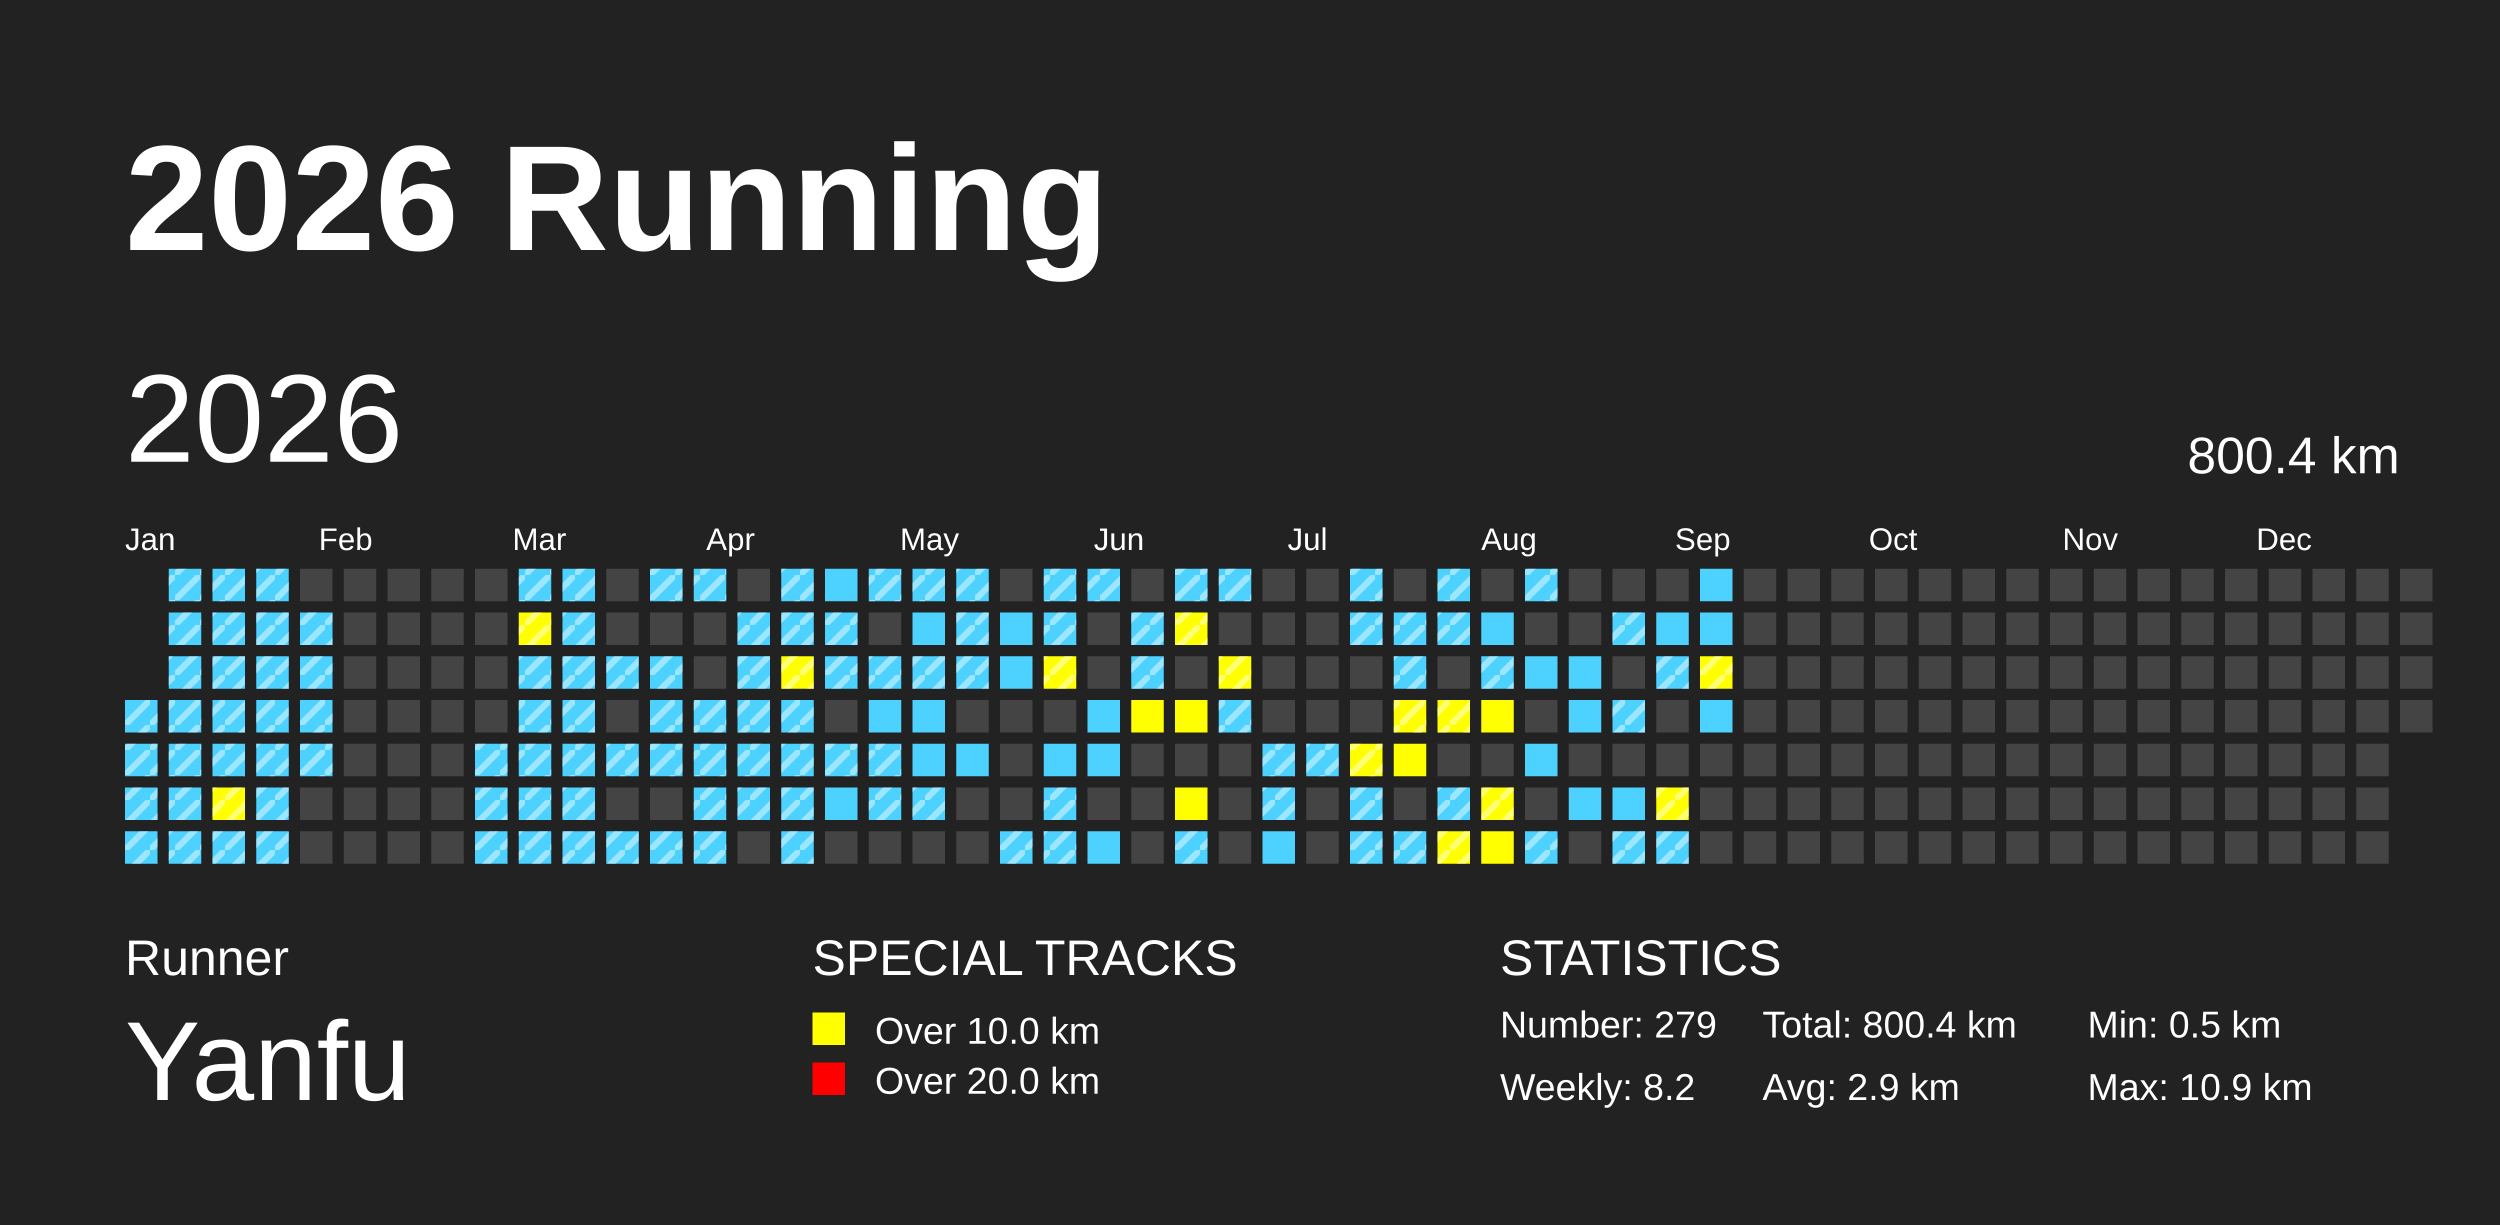
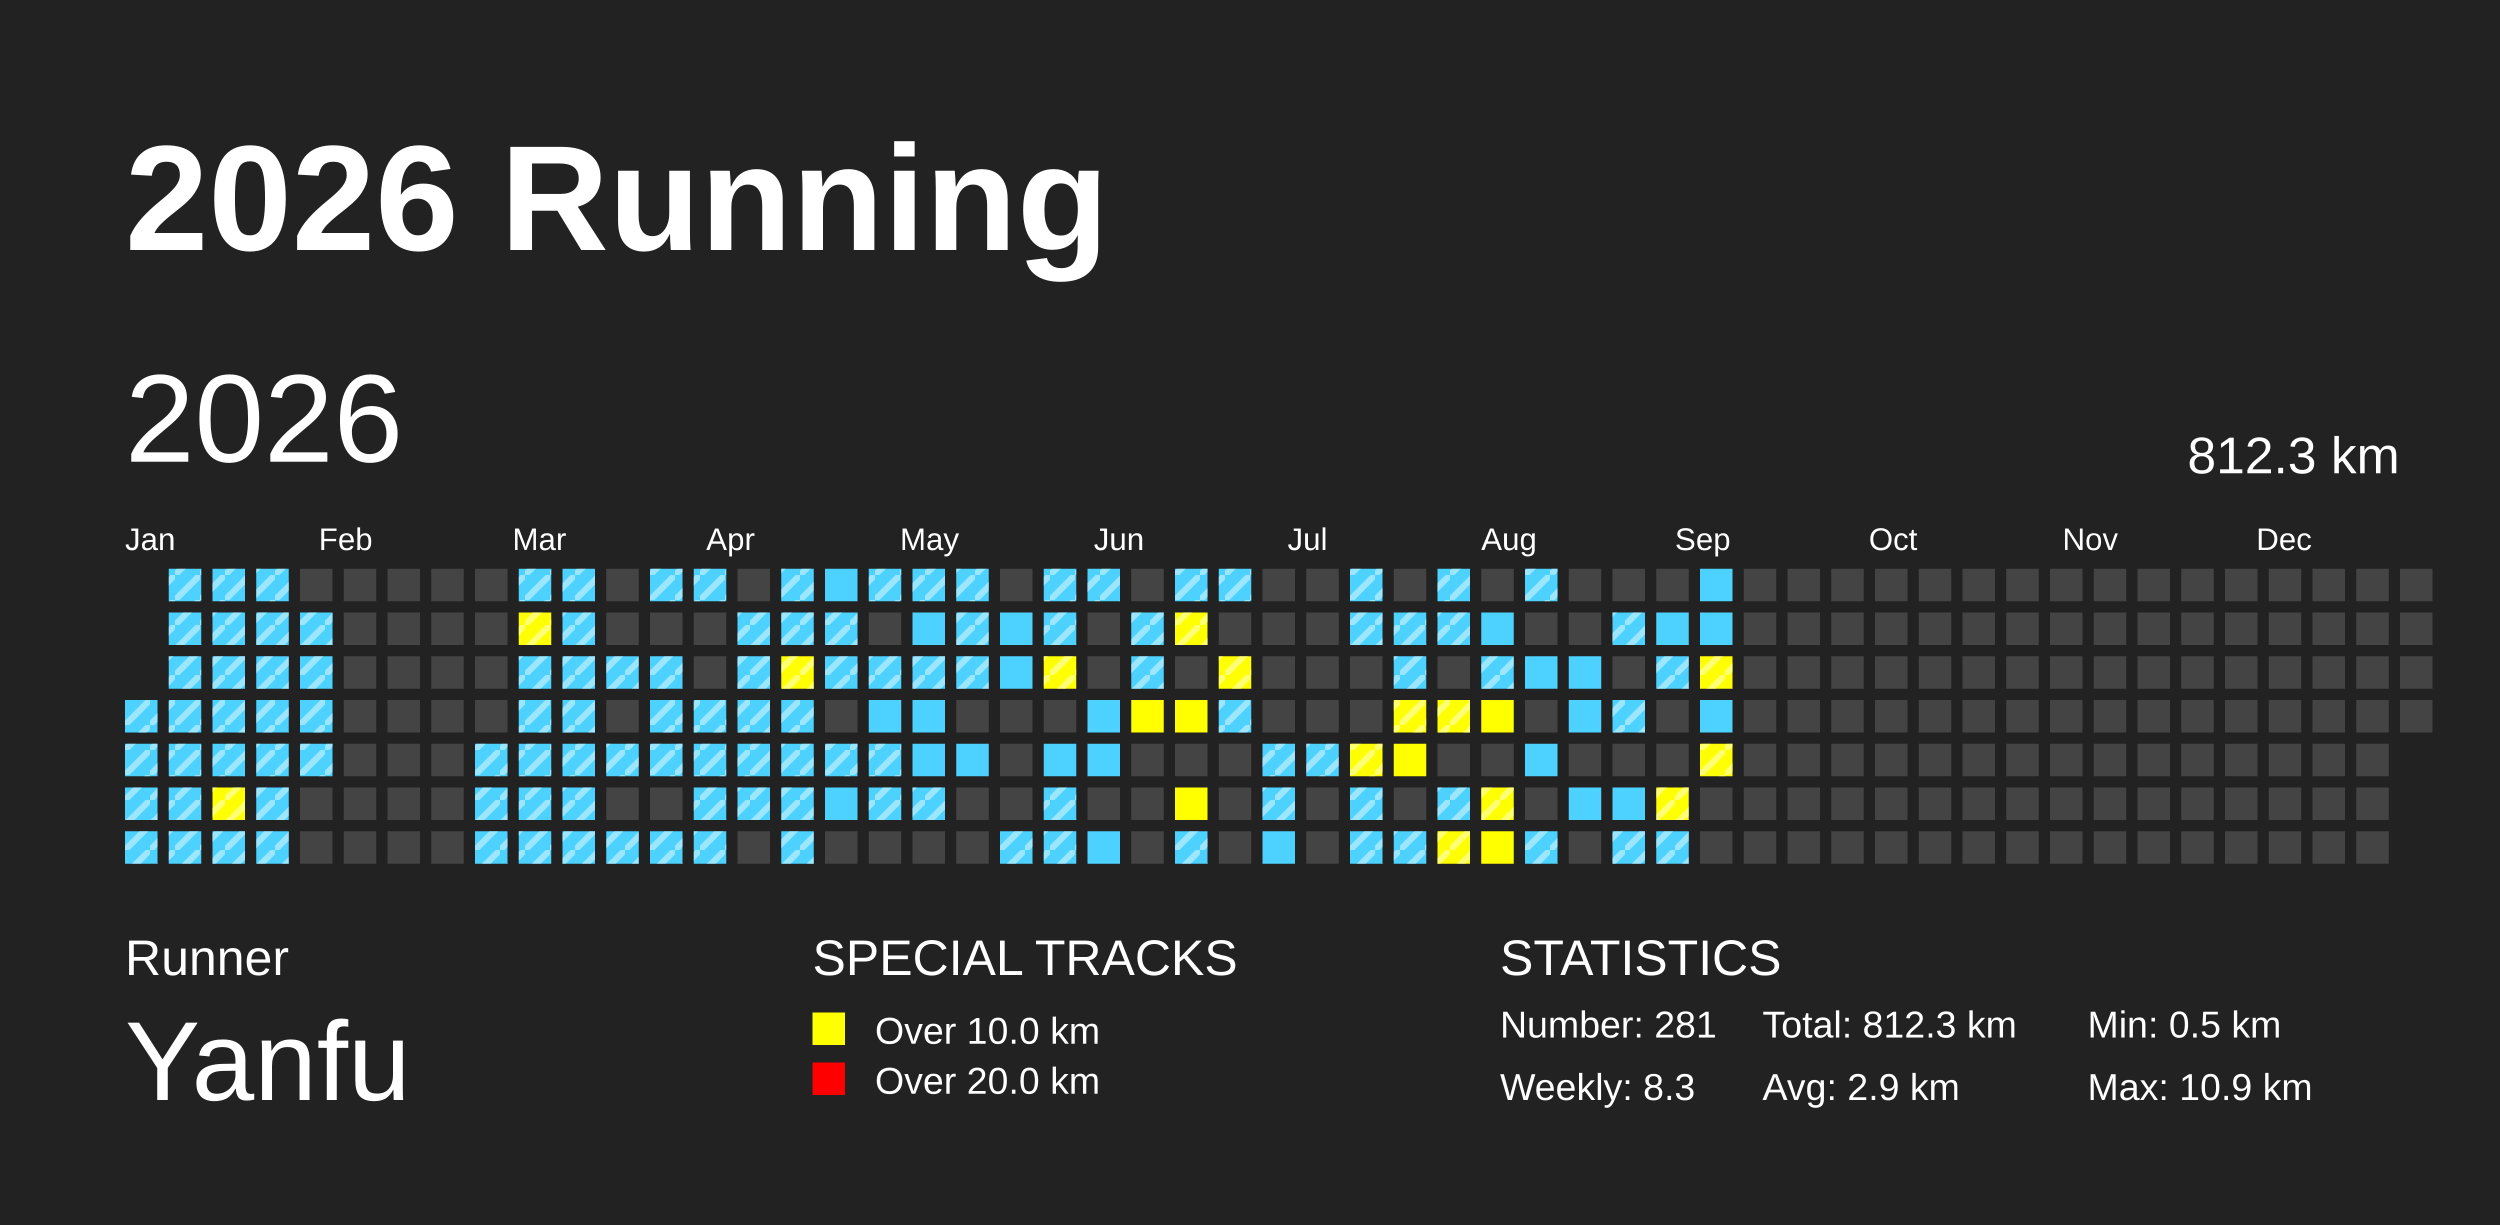
<svg xmlns="http://www.w3.org/2000/svg" baseProfile="full" height="98mm" version="1.1" viewBox="0,0,200,98" width="200mm">
  <defs>
    <pattern height="2" id="indoor-stripe" patternUnits="userSpaceOnUse" width="2">
      <line stroke="white" stroke-opacity="0.45" stroke-width="0.5" x1="0" x2="2" y1="2" y2="0" />
    </pattern>
  </defs>
  <rect fill="#222222" height="98" width="200" x="0" y="0" />
  <text fill="#FFFFFF" style="font-size:12px; font-family:Arial; font-weight:bold;" x="10" y="20">2026 Running</text>
  <text fill="#FFFFFF" style="font-size:4px; font-family:Arial" x="10" y="78">Runner</text>
  <text fill="#FFFFFF" style="font-size:9px; font-family:Arial" x="10" y="88">Yanfu</text>
  <text fill="#FFFFFF" style="font-size:4px; font-family:Arial" x="65" y="78">SPECIAL TRACKS</text>
  <rect fill="yellow" height="2.6" width="2.6" x="65" y="81" />
  <text fill="#FFFFFF" style="font-size:3px; font-family:Arial" x="70" y="83.5">Over 10.0 km</text>
  <rect fill="red" height="2.6" width="2.6" x="65" y="85" />
  <text fill="#FFFFFF" style="font-size:3px; font-family:Arial" x="70" y="87.5">Over 20.0 km</text>
  <text fill="#FFFFFF" style="font-size:4px; font-family:Arial" x="120" y="78">STATISTICS</text>
-   <text fill="#FFFFFF" style="font-size:3px; font-family:Arial" x="120" y="83">Number: 279</text>
-   <text fill="#FFFFFF" style="font-size:3px; font-family:Arial" x="120" y="88">Weekly: 8.2</text>
-   <text fill="#FFFFFF" style="font-size:3px; font-family:Arial" x="141" y="83">Total: 800.4 km</text>
+   <text fill="#FFFFFF" style="font-size:3px; font-family:Arial" x="120" y="83">Number: 281</text>
+   <text fill="#FFFFFF" style="font-size:3px; font-family:Arial" x="120" y="88">Weekly: 8.3</text>
+   <text fill="#FFFFFF" style="font-size:3px; font-family:Arial" x="141" y="83">Total: 812.3 km</text>
  <text fill="#FFFFFF" style="font-size:3px; font-family:Arial" x="141" y="88">Avg: 2.9 km</text>
  <text fill="#FFFFFF" style="font-size:3px; font-family:Arial" x="167" y="83">Min: 0.5 km</text>
  <text fill="#FFFFFF" style="font-size:3px; font-family:Arial" x="167" y="88">Max: 10.9 km</text>
  <text dominant-baseline="hanging" fill="#FFFFFF" style="font-size:10.0px; font-family:Arial;" x="10" y="30">2026</text>
-   <text dominant-baseline="hanging" fill="#FFFFFF" style="font-size:4.125px; font-family:Arial;" x="175" y="35">800.4 km</text>
+   <text dominant-baseline="hanging" fill="#FFFFFF" style="font-size:4.125px; font-family:Arial;" x="175" y="35">812.3 km</text>
  <text fill="#FFFFFF" style="font-size:2.5px; font-family:Arial" x="10.0" y="44">Jan</text>
  <text fill="#FFFFFF" style="font-size:2.5px; font-family:Arial" x="25.5" y="44">Feb</text>
  <text fill="#FFFFFF" style="font-size:2.5px; font-family:Arial" x="41.0" y="44">Mar</text>
  <text fill="#FFFFFF" style="font-size:2.5px; font-family:Arial" x="56.5" y="44">Apr</text>
  <text fill="#FFFFFF" style="font-size:2.5px; font-family:Arial" x="72.0" y="44">May</text>
  <text fill="#FFFFFF" style="font-size:2.5px; font-family:Arial" x="87.5" y="44">Jun</text>
  <text fill="#FFFFFF" style="font-size:2.5px; font-family:Arial" x="103.0" y="44">Jul</text>
  <text fill="#FFFFFF" style="font-size:2.5px; font-family:Arial" x="118.5" y="44">Aug</text>
  <text fill="#FFFFFF" style="font-size:2.5px; font-family:Arial" x="134.0" y="44">Sep</text>
  <text fill="#FFFFFF" style="font-size:2.5px; font-family:Arial" x="149.5" y="44">Oct</text>
  <text fill="#FFFFFF" style="font-size:2.5px; font-family:Arial" x="165.0" y="44">Nov</text>
  <text fill="#FFFFFF" style="font-size:2.5px; font-family:Arial" x="180.5" y="44">Dec</text>
  <rect fill="#4DD2FF" height="2.6" width="2.6" x="10.0" y="56.0" />
  <rect fill="url(#indoor-stripe)" height="2.6" width="2.6" x="10.0" y="56.0" />
  <rect fill="#4DD2FF" height="2.6" width="2.6" x="10.0" y="59.5" />
  <rect fill="url(#indoor-stripe)" height="2.6" width="2.6" x="10.0" y="59.5" />
  <rect fill="#4DD2FF" height="2.6" width="2.6" x="10.0" y="63.0" />
  <rect fill="url(#indoor-stripe)" height="2.6" width="2.6" x="10.0" y="63.0" />
  <rect fill="#4DD2FF" height="2.6" width="2.6" x="10.0" y="66.5" />
  <rect fill="url(#indoor-stripe)" height="2.6" width="2.6" x="10.0" y="66.5" />
  <rect fill="#4DD2FF" height="2.6" width="2.6" x="13.5" y="45.5" />
  <rect fill="url(#indoor-stripe)" height="2.6" width="2.6" x="13.5" y="45.5" />
  <rect fill="#4DD2FF" height="2.6" width="2.6" x="13.5" y="49.0" />
  <rect fill="url(#indoor-stripe)" height="2.6" width="2.6" x="13.5" y="49.0" />
  <rect fill="#4DD2FF" height="2.6" width="2.6" x="13.5" y="52.5" />
  <rect fill="url(#indoor-stripe)" height="2.6" width="2.6" x="13.5" y="52.5" />
  <rect fill="#4DD2FF" height="2.6" width="2.6" x="13.5" y="56.0" />
  <rect fill="url(#indoor-stripe)" height="2.6" width="2.6" x="13.5" y="56.0" />
  <rect fill="#4DD2FF" height="2.6" width="2.6" x="13.5" y="59.5" />
  <rect fill="url(#indoor-stripe)" height="2.6" width="2.6" x="13.5" y="59.5" />
  <rect fill="#4DD2FF" height="2.6" width="2.6" x="13.5" y="63.0" />
  <rect fill="url(#indoor-stripe)" height="2.6" width="2.6" x="13.5" y="63.0" />
  <rect fill="#4DD2FF" height="2.6" width="2.6" x="13.5" y="66.5" />
  <rect fill="url(#indoor-stripe)" height="2.6" width="2.6" x="13.5" y="66.5" />
  <rect fill="#4DD2FF" height="2.6" width="2.6" x="17.0" y="45.5" />
  <rect fill="url(#indoor-stripe)" height="2.6" width="2.6" x="17.0" y="45.5" />
  <rect fill="#4DD2FF" height="2.6" width="2.6" x="17.0" y="49.0" />
  <rect fill="url(#indoor-stripe)" height="2.6" width="2.6" x="17.0" y="49.0" />
  <rect fill="#4DD2FF" height="2.6" width="2.6" x="17.0" y="52.5" />
  <rect fill="url(#indoor-stripe)" height="2.6" width="2.6" x="17.0" y="52.5" />
  <rect fill="#4DD2FF" height="2.6" width="2.6" x="17.0" y="56.0" />
  <rect fill="url(#indoor-stripe)" height="2.6" width="2.6" x="17.0" y="56.0" />
  <rect fill="#4DD2FF" height="2.6" width="2.6" x="17.0" y="59.5" />
  <rect fill="url(#indoor-stripe)" height="2.6" width="2.6" x="17.0" y="59.5" />
  <rect fill="yellow" height="2.6" width="2.6" x="17.0" y="63.0" />
  <rect fill="url(#indoor-stripe)" height="2.6" width="2.6" x="17.0" y="63.0" />
  <rect fill="#4DD2FF" height="2.6" width="2.6" x="17.0" y="66.5" />
  <rect fill="url(#indoor-stripe)" height="2.6" width="2.6" x="17.0" y="66.5" />
  <rect fill="#4DD2FF" height="2.6" width="2.6" x="20.5" y="45.5" />
  <rect fill="url(#indoor-stripe)" height="2.6" width="2.6" x="20.5" y="45.5" />
  <rect fill="#4DD2FF" height="2.6" width="2.6" x="20.5" y="49.0" />
  <rect fill="url(#indoor-stripe)" height="2.6" width="2.6" x="20.5" y="49.0" />
  <rect fill="#4DD2FF" height="2.6" width="2.6" x="20.5" y="52.5" />
  <rect fill="url(#indoor-stripe)" height="2.6" width="2.6" x="20.5" y="52.5" />
  <rect fill="#4DD2FF" height="2.6" width="2.6" x="20.5" y="56.0" />
  <rect fill="url(#indoor-stripe)" height="2.6" width="2.6" x="20.5" y="56.0" />
  <rect fill="#4DD2FF" height="2.6" width="2.6" x="20.5" y="59.5" />
  <rect fill="url(#indoor-stripe)" height="2.6" width="2.6" x="20.5" y="59.5" />
  <rect fill="#4DD2FF" height="2.6" width="2.6" x="20.5" y="63.0" />
  <rect fill="url(#indoor-stripe)" height="2.6" width="2.6" x="20.5" y="63.0" />
  <rect fill="#4DD2FF" height="2.6" width="2.6" x="20.5" y="66.5" />
  <rect fill="url(#indoor-stripe)" height="2.6" width="2.6" x="20.5" y="66.5" />
  <rect fill="#444444" height="2.6" width="2.6" x="24.0" y="45.5" />
  <rect fill="#4DD2FF" height="2.6" width="2.6" x="24.0" y="49.0" />
  <rect fill="url(#indoor-stripe)" height="2.6" width="2.6" x="24.0" y="49.0" />
  <rect fill="#4DD2FF" height="2.6" width="2.6" x="24.0" y="52.5" />
  <rect fill="url(#indoor-stripe)" height="2.6" width="2.6" x="24.0" y="52.5" />
  <rect fill="#4DD2FF" height="2.6" width="2.6" x="24.0" y="56.0" />
  <rect fill="url(#indoor-stripe)" height="2.6" width="2.6" x="24.0" y="56.0" />
  <rect fill="#4DD2FF" height="2.6" width="2.6" x="24.0" y="59.5" />
  <rect fill="url(#indoor-stripe)" height="2.6" width="2.6" x="24.0" y="59.5" />
  <rect fill="#444444" height="2.6" width="2.6" x="24.0" y="63.0" />
  <rect fill="#444444" height="2.6" width="2.6" x="24.0" y="66.5" />
  <rect fill="#444444" height="2.6" width="2.6" x="27.5" y="45.5" />
  <rect fill="#444444" height="2.6" width="2.6" x="27.5" y="49.0" />
  <rect fill="#444444" height="2.6" width="2.6" x="27.5" y="52.5" />
  <rect fill="#444444" height="2.6" width="2.6" x="27.5" y="56.0" />
  <rect fill="#444444" height="2.6" width="2.6" x="27.5" y="59.5" />
  <rect fill="#444444" height="2.6" width="2.6" x="27.5" y="63.0" />
  <rect fill="#444444" height="2.6" width="2.6" x="27.5" y="66.5" />
  <rect fill="#444444" height="2.6" width="2.6" x="31.0" y="45.5" />
  <rect fill="#444444" height="2.6" width="2.6" x="31.0" y="49.0" />
  <rect fill="#444444" height="2.6" width="2.6" x="31.0" y="52.5" />
  <rect fill="#444444" height="2.6" width="2.6" x="31.0" y="56.0" />
  <rect fill="#444444" height="2.6" width="2.6" x="31.0" y="59.5" />
  <rect fill="#444444" height="2.6" width="2.6" x="31.0" y="63.0" />
  <rect fill="#444444" height="2.6" width="2.6" x="31.0" y="66.5" />
  <rect fill="#444444" height="2.6" width="2.6" x="34.5" y="45.5" />
  <rect fill="#444444" height="2.6" width="2.6" x="34.5" y="49.0" />
  <rect fill="#444444" height="2.6" width="2.6" x="34.5" y="52.5" />
  <rect fill="#444444" height="2.6" width="2.6" x="34.5" y="56.0" />
  <rect fill="#444444" height="2.6" width="2.6" x="34.5" y="59.5" />
  <rect fill="#444444" height="2.6" width="2.6" x="34.5" y="63.0" />
  <rect fill="#444444" height="2.6" width="2.6" x="34.5" y="66.5" />
  <rect fill="#444444" height="2.6" width="2.6" x="38.0" y="45.5" />
  <rect fill="#444444" height="2.6" width="2.6" x="38.0" y="49.0" />
  <rect fill="#444444" height="2.6" width="2.6" x="38.0" y="52.5" />
  <rect fill="#444444" height="2.6" width="2.6" x="38.0" y="56.0" />
  <rect fill="#4DD2FF" height="2.6" width="2.6" x="38.0" y="59.5" />
  <rect fill="url(#indoor-stripe)" height="2.6" width="2.6" x="38.0" y="59.5" />
  <rect fill="#4DD2FF" height="2.6" width="2.6" x="38.0" y="63.0" />
  <rect fill="url(#indoor-stripe)" height="2.6" width="2.6" x="38.0" y="63.0" />
  <rect fill="#4DD2FF" height="2.6" width="2.6" x="38.0" y="66.5" />
  <rect fill="url(#indoor-stripe)" height="2.6" width="2.6" x="38.0" y="66.5" />
  <rect fill="#4DD2FF" height="2.6" width="2.6" x="41.5" y="45.5" />
  <rect fill="url(#indoor-stripe)" height="2.6" width="2.6" x="41.5" y="45.5" />
  <rect fill="yellow" height="2.6" width="2.6" x="41.5" y="49.0" />
  <rect fill="url(#indoor-stripe)" height="2.6" width="2.6" x="41.5" y="49.0" />
  <rect fill="#4DD2FF" height="2.6" width="2.6" x="41.5" y="52.5" />
  <rect fill="url(#indoor-stripe)" height="2.6" width="2.6" x="41.5" y="52.5" />
  <rect fill="#4DD2FF" height="2.6" width="2.6" x="41.5" y="56.0" />
  <rect fill="url(#indoor-stripe)" height="2.6" width="2.6" x="41.5" y="56.0" />
  <rect fill="#4DD2FF" height="2.6" width="2.6" x="41.5" y="59.5" />
  <rect fill="url(#indoor-stripe)" height="2.6" width="2.6" x="41.5" y="59.5" />
  <rect fill="#4DD2FF" height="2.6" width="2.6" x="41.5" y="63.0" />
  <rect fill="url(#indoor-stripe)" height="2.6" width="2.6" x="41.5" y="63.0" />
  <rect fill="#4DD2FF" height="2.6" width="2.6" x="41.5" y="66.5" />
  <rect fill="url(#indoor-stripe)" height="2.6" width="2.6" x="41.5" y="66.5" />
  <rect fill="#4DD2FF" height="2.6" width="2.6" x="45.0" y="45.5" />
  <rect fill="url(#indoor-stripe)" height="2.6" width="2.6" x="45.0" y="45.5" />
  <rect fill="#4DD2FF" height="2.6" width="2.6" x="45.0" y="49.0" />
  <rect fill="url(#indoor-stripe)" height="2.6" width="2.6" x="45.0" y="49.0" />
  <rect fill="#4DD2FF" height="2.6" width="2.6" x="45.0" y="52.5" />
  <rect fill="url(#indoor-stripe)" height="2.6" width="2.6" x="45.0" y="52.5" />
  <rect fill="#4DD2FF" height="2.6" width="2.6" x="45.0" y="56.0" />
  <rect fill="url(#indoor-stripe)" height="2.6" width="2.6" x="45.0" y="56.0" />
  <rect fill="#4DD2FF" height="2.6" width="2.6" x="45.0" y="59.5" />
  <rect fill="url(#indoor-stripe)" height="2.6" width="2.6" x="45.0" y="59.5" />
  <rect fill="#4DD2FF" height="2.6" width="2.6" x="45.0" y="63.0" />
  <rect fill="url(#indoor-stripe)" height="2.6" width="2.6" x="45.0" y="63.0" />
  <rect fill="#4DD2FF" height="2.6" width="2.6" x="45.0" y="66.5" />
  <rect fill="url(#indoor-stripe)" height="2.6" width="2.6" x="45.0" y="66.5" />
  <rect fill="#444444" height="2.6" width="2.6" x="48.5" y="45.5" />
  <rect fill="#444444" height="2.6" width="2.6" x="48.5" y="49.0" />
  <rect fill="#4DD2FF" height="2.6" width="2.6" x="48.5" y="52.5" />
  <rect fill="url(#indoor-stripe)" height="2.6" width="2.6" x="48.5" y="52.5" />
  <rect fill="#444444" height="2.6" width="2.6" x="48.5" y="56.0" />
  <rect fill="#4DD2FF" height="2.6" width="2.6" x="48.5" y="59.5" />
  <rect fill="url(#indoor-stripe)" height="2.6" width="2.6" x="48.5" y="59.5" />
  <rect fill="#444444" height="2.6" width="2.6" x="48.5" y="63.0" />
  <rect fill="#4DD2FF" height="2.6" width="2.6" x="48.5" y="66.5" />
  <rect fill="url(#indoor-stripe)" height="2.6" width="2.6" x="48.5" y="66.5" />
  <rect fill="#4DD2FF" height="2.6" width="2.6" x="52.0" y="45.5" />
  <rect fill="url(#indoor-stripe)" height="2.6" width="2.6" x="52.0" y="45.5" />
  <rect fill="#444444" height="2.6" width="2.6" x="52.0" y="49.0" />
  <rect fill="#4DD2FF" height="2.6" width="2.6" x="52.0" y="52.5" />
  <rect fill="url(#indoor-stripe)" height="2.6" width="2.6" x="52.0" y="52.5" />
  <rect fill="#4DD2FF" height="2.6" width="2.6" x="52.0" y="56.0" />
  <rect fill="url(#indoor-stripe)" height="2.6" width="2.6" x="52.0" y="56.0" />
  <rect fill="#4DD2FF" height="2.6" width="2.6" x="52.0" y="59.5" />
  <rect fill="url(#indoor-stripe)" height="2.6" width="2.6" x="52.0" y="59.5" />
  <rect fill="#444444" height="2.6" width="2.6" x="52.0" y="63.0" />
  <rect fill="#4DD2FF" height="2.6" width="2.6" x="52.0" y="66.5" />
  <rect fill="url(#indoor-stripe)" height="2.6" width="2.6" x="52.0" y="66.5" />
  <rect fill="#4DD2FF" height="2.6" width="2.6" x="55.5" y="45.5" />
  <rect fill="url(#indoor-stripe)" height="2.6" width="2.6" x="55.5" y="45.5" />
  <rect fill="#444444" height="2.6" width="2.6" x="55.5" y="49.0" />
  <rect fill="#444444" height="2.6" width="2.6" x="55.5" y="52.5" />
  <rect fill="#4DD2FF" height="2.6" width="2.6" x="55.5" y="56.0" />
  <rect fill="url(#indoor-stripe)" height="2.6" width="2.6" x="55.5" y="56.0" />
  <rect fill="#4DD2FF" height="2.6" width="2.6" x="55.5" y="59.5" />
  <rect fill="url(#indoor-stripe)" height="2.6" width="2.6" x="55.5" y="59.5" />
  <rect fill="#4DD2FF" height="2.6" width="2.6" x="55.5" y="63.0" />
  <rect fill="url(#indoor-stripe)" height="2.6" width="2.6" x="55.5" y="63.0" />
  <rect fill="#4DD2FF" height="2.6" width="2.6" x="55.5" y="66.5" />
  <rect fill="url(#indoor-stripe)" height="2.6" width="2.6" x="55.5" y="66.5" />
  <rect fill="#444444" height="2.6" width="2.6" x="59.0" y="45.5" />
  <rect fill="#4DD2FF" height="2.6" width="2.6" x="59.0" y="49.0" />
  <rect fill="url(#indoor-stripe)" height="2.6" width="2.6" x="59.0" y="49.0" />
  <rect fill="#4DD2FF" height="2.6" width="2.6" x="59.0" y="52.5" />
  <rect fill="url(#indoor-stripe)" height="2.6" width="2.6" x="59.0" y="52.5" />
  <rect fill="#4DD2FF" height="2.6" width="2.6" x="59.0" y="56.0" />
  <rect fill="url(#indoor-stripe)" height="2.6" width="2.6" x="59.0" y="56.0" />
  <rect fill="#4DD2FF" height="2.6" width="2.6" x="59.0" y="59.5" />
  <rect fill="url(#indoor-stripe)" height="2.6" width="2.6" x="59.0" y="59.5" />
  <rect fill="#4DD2FF" height="2.6" width="2.6" x="59.0" y="63.0" />
  <rect fill="url(#indoor-stripe)" height="2.6" width="2.6" x="59.0" y="63.0" />
  <rect fill="#444444" height="2.6" width="2.6" x="59.0" y="66.5" />
  <rect fill="#4DD2FF" height="2.6" width="2.6" x="62.5" y="45.5" />
  <rect fill="url(#indoor-stripe)" height="2.6" width="2.6" x="62.5" y="45.5" />
  <rect fill="#4DD2FF" height="2.6" width="2.6" x="62.5" y="49.0" />
  <rect fill="url(#indoor-stripe)" height="2.6" width="2.6" x="62.5" y="49.0" />
  <rect fill="yellow" height="2.6" width="2.6" x="62.5" y="52.5" />
  <rect fill="url(#indoor-stripe)" height="2.6" width="2.6" x="62.5" y="52.5" />
  <rect fill="#4DD2FF" height="2.6" width="2.6" x="62.5" y="56.0" />
  <rect fill="url(#indoor-stripe)" height="2.6" width="2.6" x="62.5" y="56.0" />
  <rect fill="#4DD2FF" height="2.6" width="2.6" x="62.5" y="59.5" />
  <rect fill="url(#indoor-stripe)" height="2.6" width="2.6" x="62.5" y="59.5" />
  <rect fill="#4DD2FF" height="2.6" width="2.6" x="62.5" y="63.0" />
  <rect fill="url(#indoor-stripe)" height="2.6" width="2.6" x="62.5" y="63.0" />
  <rect fill="#4DD2FF" height="2.6" width="2.6" x="62.5" y="66.5" />
  <rect fill="url(#indoor-stripe)" height="2.6" width="2.6" x="62.5" y="66.5" />
  <rect fill="#4DD2FF" height="2.6" width="2.6" x="66.0" y="45.5" />
  <rect fill="#4DD2FF" height="2.6" width="2.6" x="66.0" y="49.0" />
  <rect fill="url(#indoor-stripe)" height="2.6" width="2.6" x="66.0" y="49.0" />
  <rect fill="#4DD2FF" height="2.6" width="2.6" x="66.0" y="52.5" />
  <rect fill="url(#indoor-stripe)" height="2.6" width="2.6" x="66.0" y="52.5" />
  <rect fill="#444444" height="2.6" width="2.6" x="66.0" y="56.0" />
  <rect fill="#4DD2FF" height="2.6" width="2.6" x="66.0" y="59.5" />
  <rect fill="url(#indoor-stripe)" height="2.6" width="2.6" x="66.0" y="59.5" />
  <rect fill="#4DD2FF" height="2.6" width="2.6" x="66.0" y="63.0" />
  <rect fill="#444444" height="2.6" width="2.6" x="66.0" y="66.5" />
  <rect fill="#4DD2FF" height="2.6" width="2.6" x="69.5" y="45.5" />
  <rect fill="url(#indoor-stripe)" height="2.6" width="2.6" x="69.5" y="45.5" />
  <rect fill="#444444" height="2.6" width="2.6" x="69.5" y="49.0" />
  <rect fill="#4DD2FF" height="2.6" width="2.6" x="69.5" y="52.5" />
  <rect fill="url(#indoor-stripe)" height="2.6" width="2.6" x="69.5" y="52.5" />
  <rect fill="#4DD2FF" height="2.6" width="2.6" x="69.5" y="56.0" />
  <rect fill="#4DD2FF" height="2.6" width="2.6" x="69.5" y="59.5" />
  <rect fill="url(#indoor-stripe)" height="2.6" width="2.6" x="69.5" y="59.5" />
  <rect fill="#4DD2FF" height="2.6" width="2.6" x="69.5" y="63.0" />
  <rect fill="url(#indoor-stripe)" height="2.6" width="2.6" x="69.5" y="63.0" />
  <rect fill="#444444" height="2.6" width="2.6" x="69.5" y="66.5" />
  <rect fill="#4DD2FF" height="2.6" width="2.6" x="73.0" y="45.5" />
  <rect fill="url(#indoor-stripe)" height="2.6" width="2.6" x="73.0" y="45.5" />
  <rect fill="#4DD2FF" height="2.6" width="2.6" x="73.0" y="49.0" />
  <rect fill="#4DD2FF" height="2.6" width="2.6" x="73.0" y="52.5" />
  <rect fill="url(#indoor-stripe)" height="2.6" width="2.6" x="73.0" y="52.5" />
  <rect fill="#4DD2FF" height="2.6" width="2.6" x="73.0" y="56.0" />
  <rect fill="#4DD2FF" height="2.6" width="2.6" x="73.0" y="59.5" />
  <rect fill="#4DD2FF" height="2.6" width="2.6" x="73.0" y="63.0" />
  <rect fill="url(#indoor-stripe)" height="2.6" width="2.6" x="73.0" y="63.0" />
  <rect fill="#444444" height="2.6" width="2.6" x="73.0" y="66.5" />
  <rect fill="#4DD2FF" height="2.6" width="2.6" x="76.5" y="45.5" />
  <rect fill="url(#indoor-stripe)" height="2.6" width="2.6" x="76.5" y="45.5" />
  <rect fill="#4DD2FF" height="2.6" width="2.6" x="76.5" y="49.0" />
  <rect fill="url(#indoor-stripe)" height="2.6" width="2.6" x="76.5" y="49.0" />
  <rect fill="#4DD2FF" height="2.6" width="2.6" x="76.5" y="52.5" />
  <rect fill="url(#indoor-stripe)" height="2.6" width="2.6" x="76.5" y="52.5" />
  <rect fill="#444444" height="2.6" width="2.6" x="76.5" y="56.0" />
  <rect fill="#4DD2FF" height="2.6" width="2.6" x="76.5" y="59.5" />
  <rect fill="#444444" height="2.6" width="2.6" x="76.5" y="63.0" />
  <rect fill="#444444" height="2.6" width="2.6" x="76.5" y="66.5" />
  <rect fill="#444444" height="2.6" width="2.6" x="80.0" y="45.5" />
  <rect fill="#4DD2FF" height="2.6" width="2.6" x="80.0" y="49.0" />
  <rect fill="#4DD2FF" height="2.6" width="2.6" x="80.0" y="52.5" />
  <rect fill="#444444" height="2.6" width="2.6" x="80.0" y="56.0" />
  <rect fill="#444444" height="2.6" width="2.6" x="80.0" y="59.5" />
  <rect fill="#444444" height="2.6" width="2.6" x="80.0" y="63.0" />
  <rect fill="#4DD2FF" height="2.6" width="2.6" x="80.0" y="66.5" />
  <rect fill="url(#indoor-stripe)" height="2.6" width="2.6" x="80.0" y="66.5" />
  <rect fill="#4DD2FF" height="2.6" width="2.6" x="83.5" y="45.5" />
  <rect fill="url(#indoor-stripe)" height="2.6" width="2.6" x="83.5" y="45.5" />
  <rect fill="#4DD2FF" height="2.6" width="2.6" x="83.5" y="49.0" />
  <rect fill="url(#indoor-stripe)" height="2.6" width="2.6" x="83.5" y="49.0" />
  <rect fill="yellow" height="2.6" width="2.6" x="83.5" y="52.5" />
  <rect fill="url(#indoor-stripe)" height="2.6" width="2.6" x="83.5" y="52.5" />
  <rect fill="#444444" height="2.6" width="2.6" x="83.5" y="56.0" />
  <rect fill="#4DD2FF" height="2.6" width="2.6" x="83.5" y="59.5" />
  <rect fill="#4DD2FF" height="2.6" width="2.6" x="83.5" y="63.0" />
  <rect fill="url(#indoor-stripe)" height="2.6" width="2.6" x="83.5" y="63.0" />
  <rect fill="#4DD2FF" height="2.6" width="2.6" x="83.5" y="66.5" />
  <rect fill="url(#indoor-stripe)" height="2.6" width="2.6" x="83.5" y="66.5" />
  <rect fill="#4DD2FF" height="2.6" width="2.6" x="87.0" y="45.5" />
  <rect fill="url(#indoor-stripe)" height="2.6" width="2.6" x="87.0" y="45.5" />
  <rect fill="#444444" height="2.6" width="2.6" x="87.0" y="49.0" />
  <rect fill="#444444" height="2.6" width="2.6" x="87.0" y="52.5" />
  <rect fill="#4DD2FF" height="2.6" width="2.6" x="87.0" y="56.0" />
  <rect fill="#4DD2FF" height="2.6" width="2.6" x="87.0" y="59.5" />
  <rect fill="#444444" height="2.6" width="2.6" x="87.0" y="63.0" />
  <rect fill="#4DD2FF" height="2.6" width="2.6" x="87.0" y="66.5" />
  <rect fill="#444444" height="2.6" width="2.6" x="90.5" y="45.5" />
  <rect fill="#4DD2FF" height="2.6" width="2.6" x="90.5" y="49.0" />
  <rect fill="url(#indoor-stripe)" height="2.6" width="2.6" x="90.5" y="49.0" />
  <rect fill="#4DD2FF" height="2.6" width="2.6" x="90.5" y="52.5" />
  <rect fill="url(#indoor-stripe)" height="2.6" width="2.6" x="90.5" y="52.5" />
  <rect fill="yellow" height="2.6" width="2.6" x="90.5" y="56.0" />
  <rect fill="#444444" height="2.6" width="2.6" x="90.5" y="59.5" />
  <rect fill="#444444" height="2.6" width="2.6" x="90.5" y="63.0" />
  <rect fill="#444444" height="2.6" width="2.6" x="90.5" y="66.5" />
  <rect fill="#4DD2FF" height="2.6" width="2.6" x="94.0" y="45.5" />
  <rect fill="url(#indoor-stripe)" height="2.6" width="2.6" x="94.0" y="45.5" />
  <rect fill="yellow" height="2.6" width="2.6" x="94.0" y="49.0" />
  <rect fill="url(#indoor-stripe)" height="2.6" width="2.6" x="94.0" y="49.0" />
  <rect fill="#444444" height="2.6" width="2.6" x="94.0" y="52.5" />
  <rect fill="yellow" height="2.6" width="2.6" x="94.0" y="56.0" />
  <rect fill="#444444" height="2.6" width="2.6" x="94.0" y="59.5" />
  <rect fill="yellow" height="2.6" width="2.6" x="94.0" y="63.0" />
  <rect fill="#4DD2FF" height="2.6" width="2.6" x="94.0" y="66.5" />
  <rect fill="url(#indoor-stripe)" height="2.6" width="2.6" x="94.0" y="66.5" />
  <rect fill="#4DD2FF" height="2.6" width="2.6" x="97.5" y="45.5" />
  <rect fill="url(#indoor-stripe)" height="2.6" width="2.6" x="97.5" y="45.5" />
  <rect fill="#444444" height="2.6" width="2.6" x="97.5" y="49.0" />
  <rect fill="yellow" height="2.6" width="2.6" x="97.5" y="52.5" />
  <rect fill="url(#indoor-stripe)" height="2.6" width="2.6" x="97.5" y="52.5" />
  <rect fill="#4DD2FF" height="2.6" width="2.6" x="97.5" y="56.0" />
  <rect fill="url(#indoor-stripe)" height="2.6" width="2.6" x="97.5" y="56.0" />
  <rect fill="#444444" height="2.6" width="2.6" x="97.5" y="59.5" />
  <rect fill="#444444" height="2.6" width="2.6" x="97.5" y="63.0" />
  <rect fill="#444444" height="2.6" width="2.6" x="97.5" y="66.5" />
  <rect fill="#444444" height="2.6" width="2.6" x="101.0" y="45.5" />
  <rect fill="#444444" height="2.6" width="2.6" x="101.0" y="49.0" />
  <rect fill="#444444" height="2.6" width="2.6" x="101.0" y="52.5" />
  <rect fill="#444444" height="2.6" width="2.6" x="101.0" y="56.0" />
  <rect fill="#4DD2FF" height="2.6" width="2.6" x="101.0" y="59.5" />
  <rect fill="url(#indoor-stripe)" height="2.6" width="2.6" x="101.0" y="59.5" />
  <rect fill="#4DD2FF" height="2.6" width="2.6" x="101.0" y="63.0" />
  <rect fill="url(#indoor-stripe)" height="2.6" width="2.6" x="101.0" y="63.0" />
  <rect fill="#4DD2FF" height="2.6" width="2.6" x="101.0" y="66.5" />
  <rect fill="#444444" height="2.6" width="2.6" x="104.5" y="45.5" />
  <rect fill="#444444" height="2.6" width="2.6" x="104.5" y="49.0" />
  <rect fill="#444444" height="2.6" width="2.6" x="104.5" y="52.5" />
  <rect fill="#444444" height="2.6" width="2.6" x="104.5" y="56.0" />
  <rect fill="#4DD2FF" height="2.6" width="2.6" x="104.5" y="59.5" />
  <rect fill="url(#indoor-stripe)" height="2.6" width="2.6" x="104.5" y="59.5" />
  <rect fill="#444444" height="2.6" width="2.6" x="104.5" y="63.0" />
  <rect fill="#444444" height="2.6" width="2.6" x="104.5" y="66.5" />
  <rect fill="#4DD2FF" height="2.6" width="2.6" x="108.0" y="45.5" />
  <rect fill="url(#indoor-stripe)" height="2.6" width="2.6" x="108.0" y="45.5" />
  <rect fill="#4DD2FF" height="2.6" width="2.6" x="108.0" y="49.0" />
  <rect fill="url(#indoor-stripe)" height="2.6" width="2.6" x="108.0" y="49.0" />
  <rect fill="#444444" height="2.6" width="2.6" x="108.0" y="52.5" />
  <rect fill="#444444" height="2.6" width="2.6" x="108.0" y="56.0" />
  <rect fill="yellow" height="2.6" width="2.6" x="108.0" y="59.5" />
  <rect fill="url(#indoor-stripe)" height="2.6" width="2.6" x="108.0" y="59.5" />
  <rect fill="#4DD2FF" height="2.6" width="2.6" x="108.0" y="63.0" />
  <rect fill="url(#indoor-stripe)" height="2.6" width="2.6" x="108.0" y="63.0" />
  <rect fill="#4DD2FF" height="2.6" width="2.6" x="108.0" y="66.5" />
  <rect fill="url(#indoor-stripe)" height="2.6" width="2.6" x="108.0" y="66.5" />
  <rect fill="#444444" height="2.6" width="2.6" x="111.5" y="45.5" />
  <rect fill="#4DD2FF" height="2.6" width="2.6" x="111.5" y="49.0" />
  <rect fill="url(#indoor-stripe)" height="2.6" width="2.6" x="111.5" y="49.0" />
  <rect fill="#4DD2FF" height="2.6" width="2.6" x="111.5" y="52.5" />
  <rect fill="url(#indoor-stripe)" height="2.6" width="2.6" x="111.5" y="52.5" />
  <rect fill="yellow" height="2.6" width="2.6" x="111.5" y="56.0" />
  <rect fill="url(#indoor-stripe)" height="2.6" width="2.6" x="111.5" y="56.0" />
  <rect fill="yellow" height="2.6" width="2.6" x="111.5" y="59.5" />
  <rect fill="#444444" height="2.6" width="2.6" x="111.5" y="63.0" />
  <rect fill="#4DD2FF" height="2.6" width="2.6" x="111.5" y="66.5" />
  <rect fill="url(#indoor-stripe)" height="2.6" width="2.6" x="111.5" y="66.5" />
  <rect fill="#4DD2FF" height="2.6" width="2.6" x="115.0" y="45.5" />
  <rect fill="url(#indoor-stripe)" height="2.6" width="2.6" x="115.0" y="45.5" />
  <rect fill="#4DD2FF" height="2.6" width="2.6" x="115.0" y="49.0" />
  <rect fill="url(#indoor-stripe)" height="2.6" width="2.6" x="115.0" y="49.0" />
  <rect fill="#444444" height="2.6" width="2.6" x="115.0" y="52.5" />
  <rect fill="yellow" height="2.6" width="2.6" x="115.0" y="56.0" />
  <rect fill="url(#indoor-stripe)" height="2.6" width="2.6" x="115.0" y="56.0" />
  <rect fill="#444444" height="2.6" width="2.6" x="115.0" y="59.5" />
  <rect fill="#4DD2FF" height="2.6" width="2.6" x="115.0" y="63.0" />
  <rect fill="url(#indoor-stripe)" height="2.6" width="2.6" x="115.0" y="63.0" />
  <rect fill="yellow" height="2.6" width="2.6" x="115.0" y="66.5" />
  <rect fill="url(#indoor-stripe)" height="2.6" width="2.6" x="115.0" y="66.5" />
  <rect fill="#444444" height="2.6" width="2.6" x="118.5" y="45.5" />
  <rect fill="#4DD2FF" height="2.6" width="2.6" x="118.5" y="49.0" />
  <rect fill="#4DD2FF" height="2.6" width="2.6" x="118.5" y="52.5" />
  <rect fill="url(#indoor-stripe)" height="2.6" width="2.6" x="118.5" y="52.5" />
  <rect fill="yellow" height="2.6" width="2.6" x="118.5" y="56.0" />
  <rect fill="#444444" height="2.6" width="2.6" x="118.5" y="59.5" />
  <rect fill="yellow" height="2.6" width="2.6" x="118.5" y="63.0" />
  <rect fill="url(#indoor-stripe)" height="2.6" width="2.6" x="118.5" y="63.0" />
  <rect fill="yellow" height="2.6" width="2.6" x="118.5" y="66.5" />
  <rect fill="#4DD2FF" height="2.6" width="2.6" x="122.0" y="45.5" />
  <rect fill="url(#indoor-stripe)" height="2.6" width="2.6" x="122.0" y="45.5" />
  <rect fill="#444444" height="2.6" width="2.6" x="122.0" y="49.0" />
  <rect fill="#4DD2FF" height="2.6" width="2.6" x="122.0" y="52.5" />
  <rect fill="#444444" height="2.6" width="2.6" x="122.0" y="56.0" />
  <rect fill="#4DD2FF" height="2.6" width="2.6" x="122.0" y="59.5" />
  <rect fill="#444444" height="2.6" width="2.6" x="122.0" y="63.0" />
  <rect fill="#4DD2FF" height="2.6" width="2.6" x="122.0" y="66.5" />
  <rect fill="url(#indoor-stripe)" height="2.6" width="2.6" x="122.0" y="66.5" />
  <rect fill="#444444" height="2.6" width="2.6" x="125.5" y="45.5" />
  <rect fill="#444444" height="2.6" width="2.6" x="125.5" y="49.0" />
  <rect fill="#4DD2FF" height="2.6" width="2.6" x="125.5" y="52.5" />
  <rect fill="#4DD2FF" height="2.6" width="2.6" x="125.5" y="56.0" />
  <rect fill="#444444" height="2.6" width="2.6" x="125.5" y="59.5" />
  <rect fill="#4DD2FF" height="2.6" width="2.6" x="125.5" y="63.0" />
  <rect fill="#444444" height="2.6" width="2.6" x="125.5" y="66.5" />
  <rect fill="#444444" height="2.6" width="2.6" x="129.0" y="45.5" />
  <rect fill="#4DD2FF" height="2.6" width="2.6" x="129.0" y="49.0" />
  <rect fill="url(#indoor-stripe)" height="2.6" width="2.6" x="129.0" y="49.0" />
  <rect fill="#444444" height="2.6" width="2.6" x="129.0" y="52.5" />
  <rect fill="#4DD2FF" height="2.6" width="2.6" x="129.0" y="56.0" />
  <rect fill="url(#indoor-stripe)" height="2.6" width="2.6" x="129.0" y="56.0" />
  <rect fill="#444444" height="2.6" width="2.6" x="129.0" y="59.5" />
  <rect fill="#4DD2FF" height="2.6" width="2.6" x="129.0" y="63.0" />
  <rect fill="#4DD2FF" height="2.6" width="2.6" x="129.0" y="66.5" />
  <rect fill="url(#indoor-stripe)" height="2.6" width="2.6" x="129.0" y="66.5" />
  <rect fill="#444444" height="2.6" width="2.6" x="132.5" y="45.5" />
  <rect fill="#4DD2FF" height="2.6" width="2.6" x="132.5" y="49.0" />
  <rect fill="#4DD2FF" height="2.6" width="2.6" x="132.5" y="52.5" />
  <rect fill="url(#indoor-stripe)" height="2.6" width="2.6" x="132.5" y="52.5" />
  <rect fill="#444444" height="2.6" width="2.6" x="132.5" y="56.0" />
  <rect fill="#444444" height="2.6" width="2.6" x="132.5" y="59.5" />
  <rect fill="yellow" height="2.6" width="2.6" x="132.5" y="63.0" />
  <rect fill="url(#indoor-stripe)" height="2.6" width="2.6" x="132.5" y="63.0" />
  <rect fill="#4DD2FF" height="2.6" width="2.6" x="132.5" y="66.5" />
  <rect fill="url(#indoor-stripe)" height="2.6" width="2.6" x="132.5" y="66.5" />
  <rect fill="#4DD2FF" height="2.6" width="2.6" x="136.0" y="45.5" />
  <rect fill="#4DD2FF" height="2.6" width="2.6" x="136.0" y="49.0" />
  <rect fill="yellow" height="2.6" width="2.6" x="136.0" y="52.5" />
  <rect fill="url(#indoor-stripe)" height="2.6" width="2.6" x="136.0" y="52.5" />
  <rect fill="#4DD2FF" height="2.6" width="2.6" x="136.0" y="56.0" />
-   <rect fill="#444444" height="2.6" width="2.6" x="136.0" y="59.5" />
+   <rect fill="yellow" height="2.6" width="2.6" x="136.0" y="59.5" />
+   <rect fill="url(#indoor-stripe)" height="2.6" width="2.6" x="136.0" y="59.5" />
  <rect fill="#444444" height="2.6" width="2.6" x="136.0" y="63.0" />
  <rect fill="#444444" height="2.6" width="2.6" x="136.0" y="66.5" />
  <rect fill="#444444" height="2.6" width="2.6" x="139.5" y="45.5" />
  <rect fill="#444444" height="2.6" width="2.6" x="139.5" y="49.0" />
  <rect fill="#444444" height="2.6" width="2.6" x="139.5" y="52.5" />
  <rect fill="#444444" height="2.6" width="2.6" x="139.5" y="56.0" />
  <rect fill="#444444" height="2.6" width="2.6" x="139.5" y="59.5" />
  <rect fill="#444444" height="2.6" width="2.6" x="139.5" y="63.0" />
  <rect fill="#444444" height="2.6" width="2.6" x="139.5" y="66.5" />
  <rect fill="#444444" height="2.6" width="2.6" x="143.0" y="45.5" />
  <rect fill="#444444" height="2.6" width="2.6" x="143.0" y="49.0" />
  <rect fill="#444444" height="2.6" width="2.6" x="143.0" y="52.5" />
  <rect fill="#444444" height="2.6" width="2.6" x="143.0" y="56.0" />
  <rect fill="#444444" height="2.6" width="2.6" x="143.0" y="59.5" />
  <rect fill="#444444" height="2.6" width="2.6" x="143.0" y="63.0" />
  <rect fill="#444444" height="2.6" width="2.6" x="143.0" y="66.5" />
  <rect fill="#444444" height="2.6" width="2.6" x="146.5" y="45.5" />
  <rect fill="#444444" height="2.6" width="2.6" x="146.5" y="49.0" />
  <rect fill="#444444" height="2.6" width="2.6" x="146.5" y="52.5" />
  <rect fill="#444444" height="2.6" width="2.6" x="146.5" y="56.0" />
  <rect fill="#444444" height="2.6" width="2.6" x="146.5" y="59.5" />
  <rect fill="#444444" height="2.6" width="2.6" x="146.5" y="63.0" />
  <rect fill="#444444" height="2.6" width="2.6" x="146.5" y="66.5" />
  <rect fill="#444444" height="2.6" width="2.6" x="150.0" y="45.5" />
  <rect fill="#444444" height="2.6" width="2.6" x="150.0" y="49.0" />
  <rect fill="#444444" height="2.6" width="2.6" x="150.0" y="52.5" />
  <rect fill="#444444" height="2.6" width="2.6" x="150.0" y="56.0" />
  <rect fill="#444444" height="2.6" width="2.6" x="150.0" y="59.5" />
  <rect fill="#444444" height="2.6" width="2.6" x="150.0" y="63.0" />
  <rect fill="#444444" height="2.6" width="2.6" x="150.0" y="66.5" />
  <rect fill="#444444" height="2.6" width="2.6" x="153.5" y="45.5" />
  <rect fill="#444444" height="2.6" width="2.6" x="153.5" y="49.0" />
  <rect fill="#444444" height="2.6" width="2.6" x="153.5" y="52.5" />
  <rect fill="#444444" height="2.6" width="2.6" x="153.5" y="56.0" />
  <rect fill="#444444" height="2.6" width="2.6" x="153.5" y="59.5" />
  <rect fill="#444444" height="2.6" width="2.6" x="153.5" y="63.0" />
  <rect fill="#444444" height="2.6" width="2.6" x="153.5" y="66.5" />
  <rect fill="#444444" height="2.6" width="2.6" x="157.0" y="45.5" />
  <rect fill="#444444" height="2.6" width="2.6" x="157.0" y="49.0" />
  <rect fill="#444444" height="2.6" width="2.6" x="157.0" y="52.5" />
  <rect fill="#444444" height="2.6" width="2.6" x="157.0" y="56.0" />
  <rect fill="#444444" height="2.6" width="2.6" x="157.0" y="59.5" />
  <rect fill="#444444" height="2.6" width="2.6" x="157.0" y="63.0" />
  <rect fill="#444444" height="2.6" width="2.6" x="157.0" y="66.5" />
  <rect fill="#444444" height="2.6" width="2.6" x="160.5" y="45.5" />
  <rect fill="#444444" height="2.6" width="2.6" x="160.5" y="49.0" />
  <rect fill="#444444" height="2.6" width="2.6" x="160.5" y="52.5" />
  <rect fill="#444444" height="2.6" width="2.6" x="160.5" y="56.0" />
  <rect fill="#444444" height="2.6" width="2.6" x="160.5" y="59.5" />
  <rect fill="#444444" height="2.6" width="2.6" x="160.5" y="63.0" />
  <rect fill="#444444" height="2.6" width="2.6" x="160.5" y="66.5" />
  <rect fill="#444444" height="2.6" width="2.6" x="164.0" y="45.5" />
  <rect fill="#444444" height="2.6" width="2.6" x="164.0" y="49.0" />
  <rect fill="#444444" height="2.6" width="2.6" x="164.0" y="52.5" />
  <rect fill="#444444" height="2.6" width="2.6" x="164.0" y="56.0" />
  <rect fill="#444444" height="2.6" width="2.6" x="164.0" y="59.5" />
  <rect fill="#444444" height="2.6" width="2.6" x="164.0" y="63.0" />
  <rect fill="#444444" height="2.6" width="2.6" x="164.0" y="66.5" />
  <rect fill="#444444" height="2.6" width="2.6" x="167.5" y="45.5" />
  <rect fill="#444444" height="2.6" width="2.6" x="167.5" y="49.0" />
  <rect fill="#444444" height="2.6" width="2.6" x="167.5" y="52.5" />
  <rect fill="#444444" height="2.6" width="2.6" x="167.5" y="56.0" />
  <rect fill="#444444" height="2.6" width="2.6" x="167.5" y="59.5" />
  <rect fill="#444444" height="2.6" width="2.6" x="167.5" y="63.0" />
  <rect fill="#444444" height="2.6" width="2.6" x="167.5" y="66.5" />
  <rect fill="#444444" height="2.6" width="2.6" x="171.0" y="45.5" />
  <rect fill="#444444" height="2.6" width="2.6" x="171.0" y="49.0" />
  <rect fill="#444444" height="2.6" width="2.6" x="171.0" y="52.5" />
  <rect fill="#444444" height="2.6" width="2.6" x="171.0" y="56.0" />
  <rect fill="#444444" height="2.6" width="2.6" x="171.0" y="59.5" />
  <rect fill="#444444" height="2.6" width="2.6" x="171.0" y="63.0" />
  <rect fill="#444444" height="2.6" width="2.6" x="171.0" y="66.5" />
  <rect fill="#444444" height="2.6" width="2.6" x="174.5" y="45.5" />
  <rect fill="#444444" height="2.6" width="2.6" x="174.5" y="49.0" />
  <rect fill="#444444" height="2.6" width="2.6" x="174.5" y="52.5" />
  <rect fill="#444444" height="2.6" width="2.6" x="174.5" y="56.0" />
  <rect fill="#444444" height="2.6" width="2.6" x="174.5" y="59.5" />
  <rect fill="#444444" height="2.6" width="2.6" x="174.5" y="63.0" />
  <rect fill="#444444" height="2.6" width="2.6" x="174.5" y="66.5" />
  <rect fill="#444444" height="2.6" width="2.6" x="178.0" y="45.5" />
  <rect fill="#444444" height="2.6" width="2.6" x="178.0" y="49.0" />
  <rect fill="#444444" height="2.6" width="2.6" x="178.0" y="52.5" />
  <rect fill="#444444" height="2.6" width="2.6" x="178.0" y="56.0" />
  <rect fill="#444444" height="2.6" width="2.6" x="178.0" y="59.5" />
  <rect fill="#444444" height="2.6" width="2.6" x="178.0" y="63.0" />
  <rect fill="#444444" height="2.6" width="2.6" x="178.0" y="66.5" />
  <rect fill="#444444" height="2.6" width="2.6" x="181.5" y="45.5" />
  <rect fill="#444444" height="2.6" width="2.6" x="181.5" y="49.0" />
  <rect fill="#444444" height="2.6" width="2.6" x="181.5" y="52.5" />
  <rect fill="#444444" height="2.6" width="2.6" x="181.5" y="56.0" />
  <rect fill="#444444" height="2.6" width="2.6" x="181.5" y="59.5" />
  <rect fill="#444444" height="2.6" width="2.6" x="181.5" y="63.0" />
  <rect fill="#444444" height="2.6" width="2.6" x="181.5" y="66.5" />
  <rect fill="#444444" height="2.6" width="2.6" x="185.0" y="45.5" />
  <rect fill="#444444" height="2.6" width="2.6" x="185.0" y="49.0" />
  <rect fill="#444444" height="2.6" width="2.6" x="185.0" y="52.5" />
  <rect fill="#444444" height="2.6" width="2.6" x="185.0" y="56.0" />
  <rect fill="#444444" height="2.6" width="2.6" x="185.0" y="59.5" />
  <rect fill="#444444" height="2.6" width="2.6" x="185.0" y="63.0" />
  <rect fill="#444444" height="2.6" width="2.6" x="185.0" y="66.5" />
  <rect fill="#444444" height="2.6" width="2.6" x="188.5" y="45.5" />
  <rect fill="#444444" height="2.6" width="2.6" x="188.5" y="49.0" />
  <rect fill="#444444" height="2.6" width="2.6" x="188.5" y="52.5" />
  <rect fill="#444444" height="2.6" width="2.6" x="188.5" y="56.0" />
  <rect fill="#444444" height="2.6" width="2.6" x="188.5" y="59.5" />
  <rect fill="#444444" height="2.6" width="2.6" x="188.5" y="63.0" />
  <rect fill="#444444" height="2.6" width="2.6" x="188.5" y="66.5" />
  <rect fill="#444444" height="2.6" width="2.6" x="192.0" y="45.5" />
  <rect fill="#444444" height="2.6" width="2.6" x="192.0" y="49.0" />
  <rect fill="#444444" height="2.6" width="2.6" x="192.0" y="52.5" />
  <rect fill="#444444" height="2.6" width="2.6" x="192.0" y="56.0" />
</svg>
